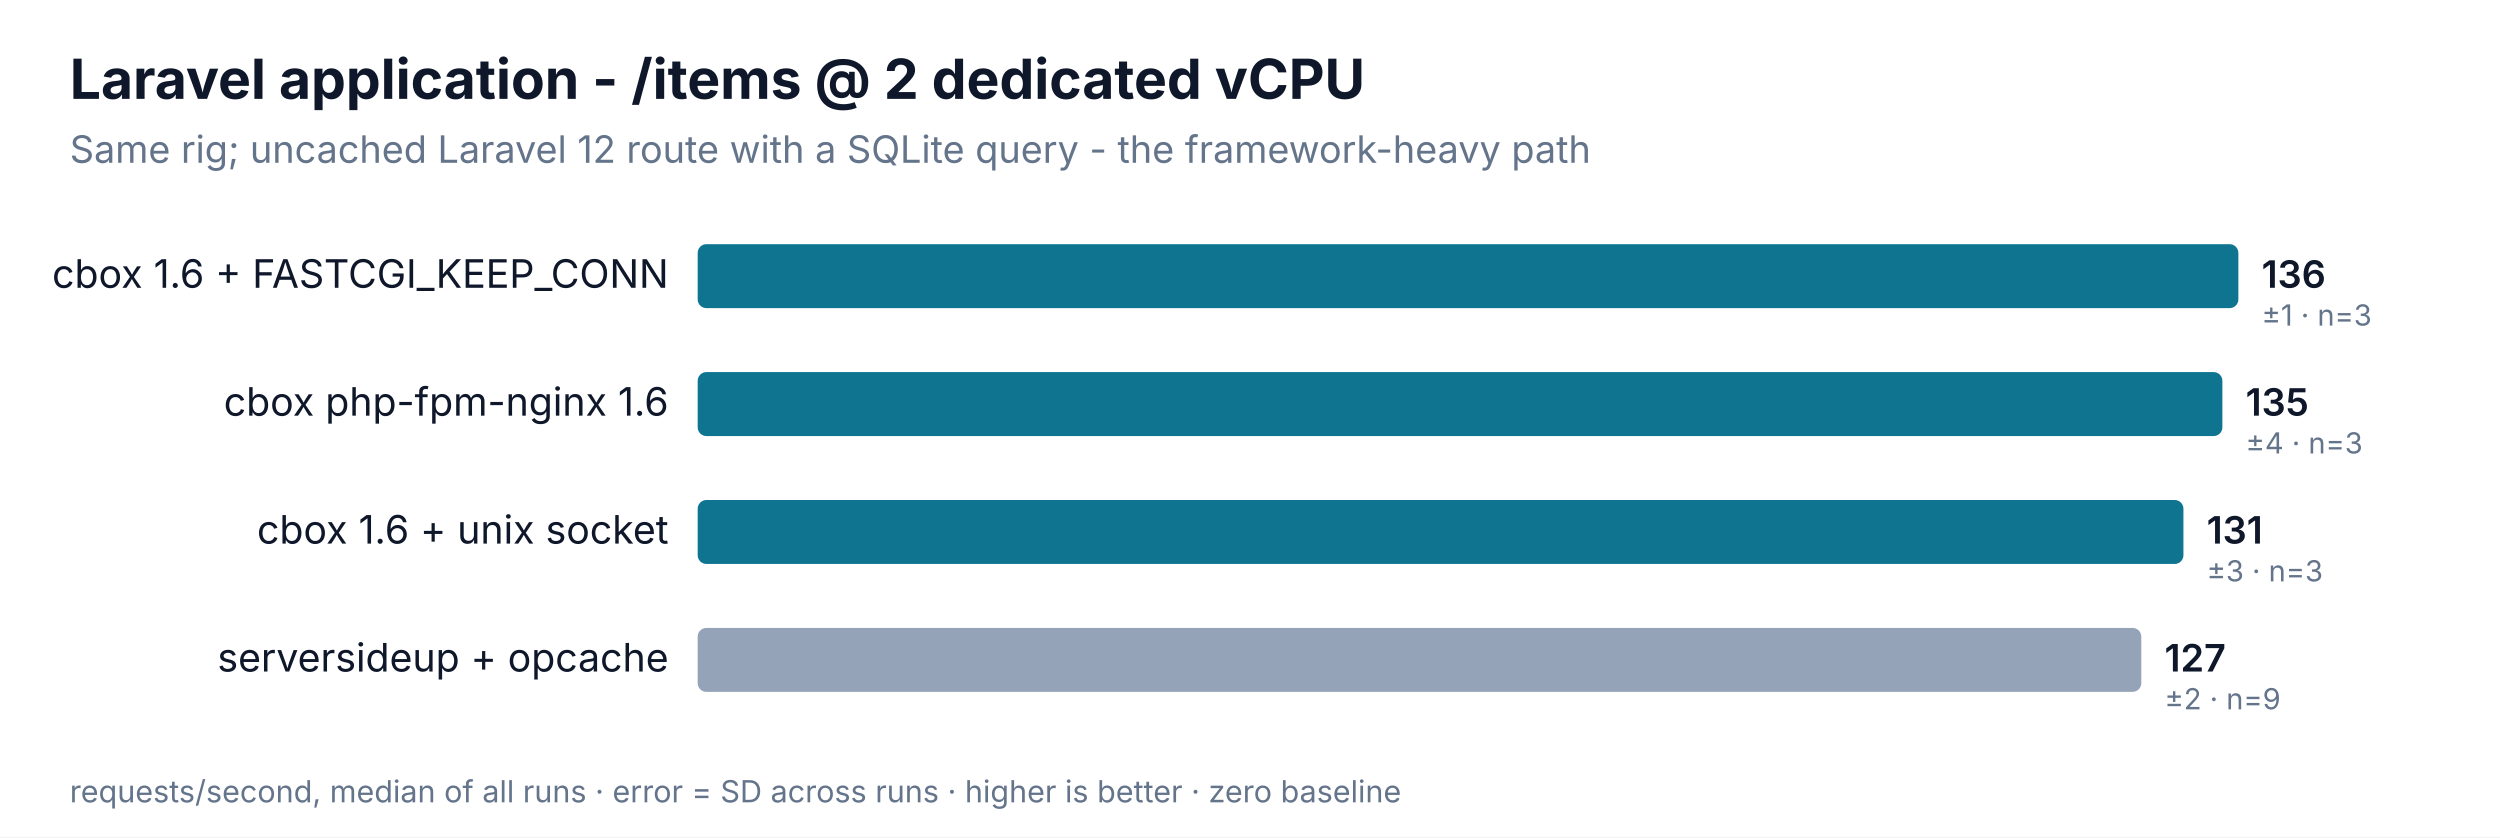
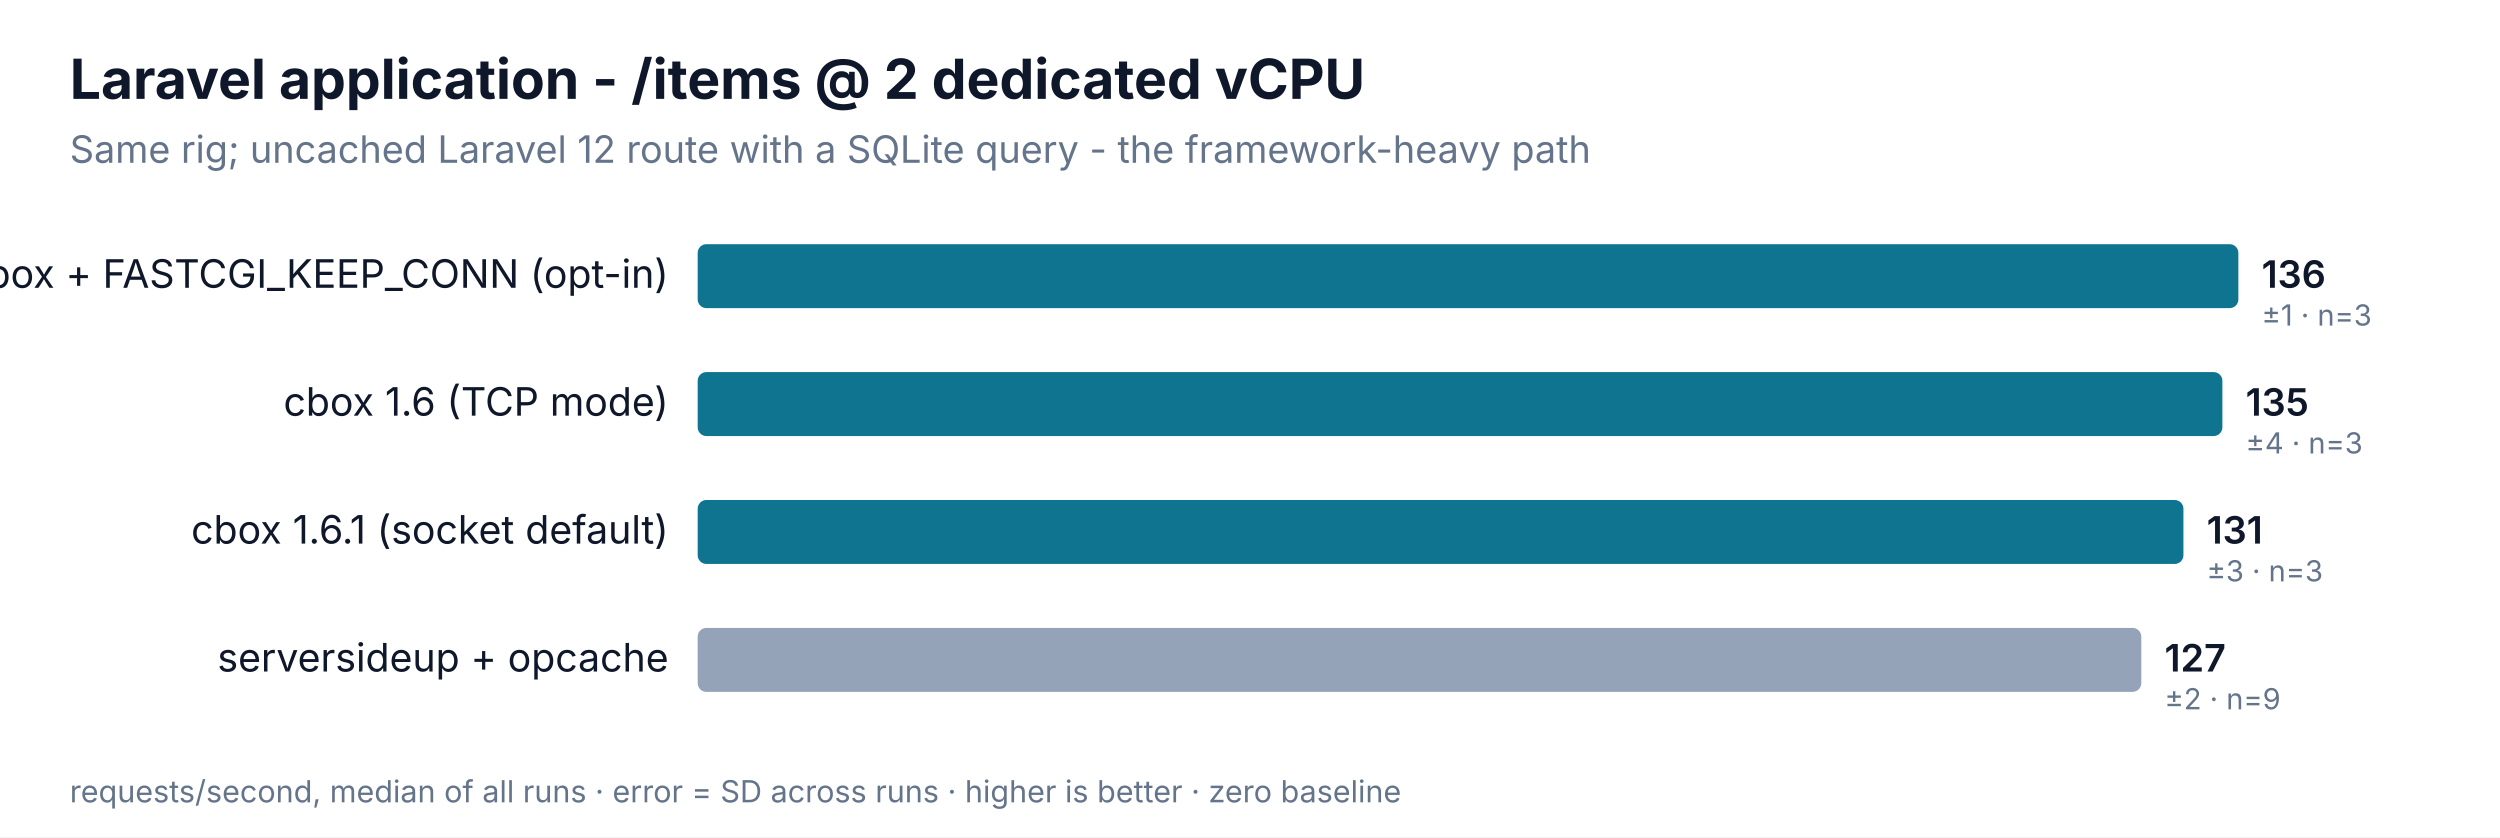
<svg xmlns="http://www.w3.org/2000/svg" viewBox="0 0 860 288" font-family="system-ui,-apple-system,Segoe UI,sans-serif">
  <rect width="860" height="288" fill="#ffffff" />
  <text x="24" y="34" font-size="19" font-weight="650" fill="#0f172a">Laravel application - /items @ 2 dedicated vCPU</text>
  <text x="24" y="56" font-size="13" fill="#64748b">Same rig; uncached Laravel 12 route with a SQLite query - the framework-heavy path</text>
-   <text x="230" y="99" font-size="13.5" text-anchor="end" fill="#0f172a">cbox 1.6 + FASTCGI_KEEP_CONN</text>
+   <text x="230" y="99" font-size="13.5" text-anchor="end" fill="#0f172a">cbox + FASTCGI_KEEP_CONN (opt-in)</text>
  <rect x="240" y="84" width="530.0" height="22" rx="3" fill="#0e7490" />
  <text x="778.0" y="99" font-size="13" font-weight="600" fill="#0f172a">136</text>
  <text x="778.0" y="112" font-size="10" fill="#64748b">±1 · n=3</text>
-   <text x="230" y="143" font-size="13.5" text-anchor="end" fill="#0f172a">cbox php-fpm-nginx 1.6</text>
+   <text x="230" y="143" font-size="13.5" text-anchor="end" fill="#0f172a">cbox 1.6 (TCP mode)</text>
  <rect x="240" y="128" width="524.5" height="22" rx="3" fill="#0e7490" />
  <text x="772.5" y="143" font-size="13" font-weight="600" fill="#0f172a">135</text>
  <text x="772.5" y="156" font-size="10" fill="#64748b">±4 · n=3</text>
-   <text x="230" y="187" font-size="13.5" text-anchor="end" fill="#0f172a">cbox 1.6 + unix socket</text>
+   <text x="230" y="187" font-size="13.5" text-anchor="end" fill="#0f172a">cbox 1.6.1 (socket default)</text>
  <rect x="240" y="172" width="511.1" height="22" rx="3" fill="#0e7490" />
  <text x="759.1" y="187" font-size="13" font-weight="600" fill="#0f172a">131</text>
  <text x="759.1" y="200" font-size="10" fill="#64748b">±3 · n=3</text>
  <text x="230" y="231" font-size="13.5" text-anchor="end" fill="#0f172a">serversideup + opcache</text>
  <rect x="240" y="216" width="496.6" height="22" rx="3" fill="#94a3b8" />
  <text x="744.6" y="231" font-size="13" font-weight="600" fill="#0f172a">127</text>
  <text x="744.6" y="244" font-size="10" fill="#64748b">±2 · n=9</text>
  <text x="24" y="276" font-size="10.5" fill="#64748b">requests/second, median of all runs · error = SD across runs · higher is better · zero baseline</text>
</svg>
